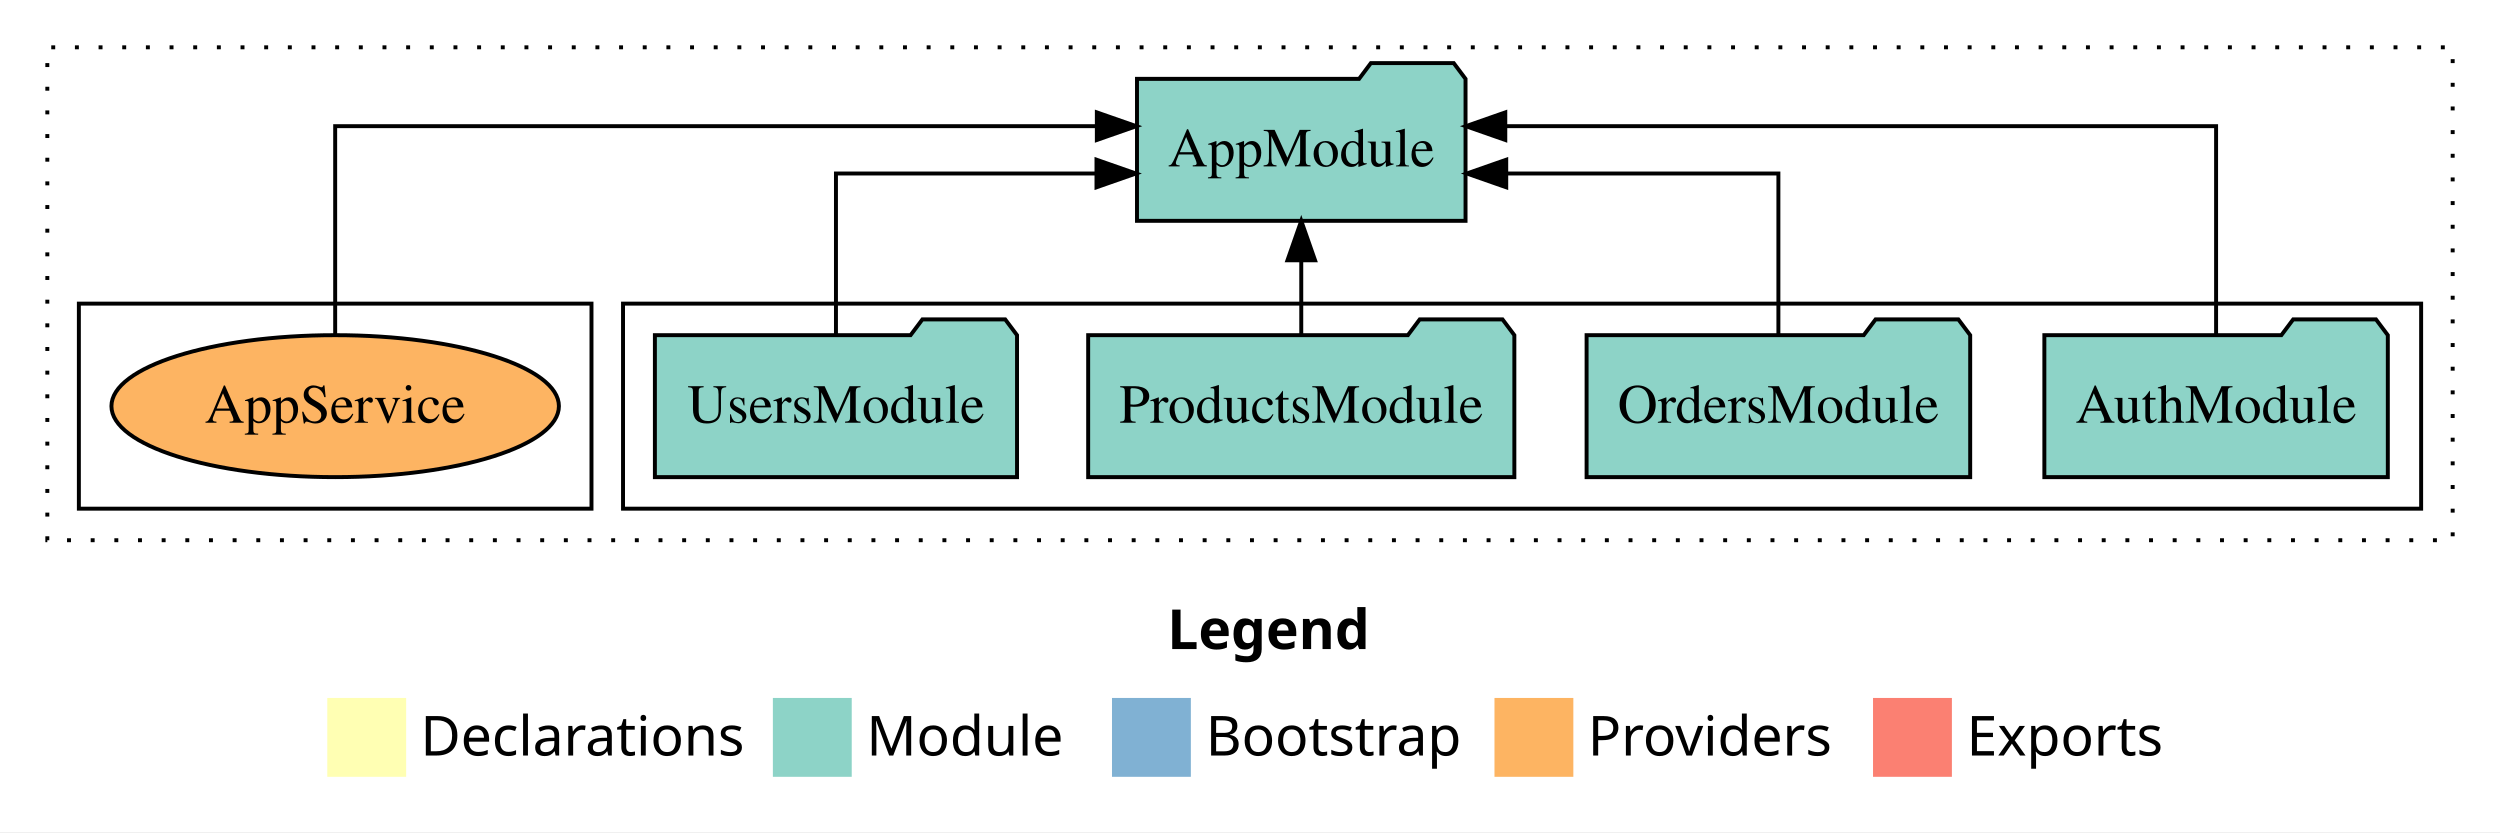
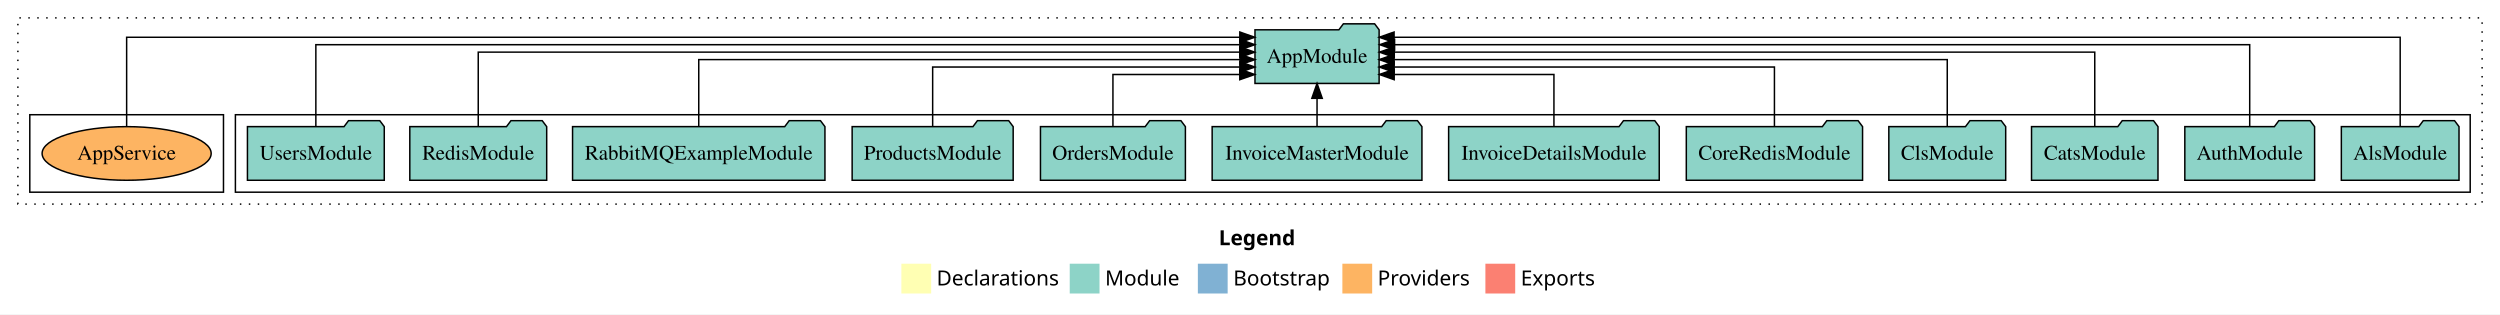
- <svg xmlns="http://www.w3.org/2000/svg" width="634pt" height="211pt" viewBox="0.00 0.00 634.00 211.00">
+ <svg xmlns="http://www.w3.org/2000/svg" width="1678pt" height="211pt" viewBox="0.00 0.00 1678.00 211.00">
  <g id="graph0" class="graph" transform="scale(1 1) rotate(0) translate(4 207)">
-     <polygon fill="white" stroke="transparent" points="-4,4 -4,-207 630,-207 630,4 -4,4" />
-     <text text-anchor="start" x="292.01" y="-42.4" font-family="Times-12" font-weight="bold" font-size="14.00">Legend</text>
-     <polygon fill="#ffffb3" stroke="transparent" points="79,-10 79,-30 99,-30 99,-10 79,-10" />
-     <text text-anchor="start" x="102.63" y="-15.4" font-family="Times-12" font-size="14.00">  Declarations</text>
-     <polygon fill="#8dd3c7" stroke="transparent" points="192,-10 192,-30 212,-30 212,-10 192,-10" />
-     <text text-anchor="start" x="215.73" y="-15.4" font-family="Times-12" font-size="14.00">  Module</text>
-     <polygon fill="#80b1d3" stroke="transparent" points="278,-10 278,-30 298,-30 298,-10 278,-10" />
-     <text text-anchor="start" x="301.78" y="-15.4" font-family="Times-12" font-size="14.00">  Bootstrap</text>
-     <polygon fill="#fdb462" stroke="transparent" points="375,-10 375,-30 395,-30 395,-10 375,-10" />
-     <text text-anchor="start" x="398.67" y="-15.4" font-family="Times-12" font-size="14.00">  Providers</text>
-     <polygon fill="#fb8072" stroke="transparent" points="471,-10 471,-30 491,-30 491,-10 471,-10" />
-     <text text-anchor="start" x="494.73" y="-15.4" font-family="Times-12" font-size="14.00">  Exports</text>
+     <polygon fill="white" stroke="transparent" points="-4,4 -4,-207 1674,-207 1674,4 -4,4" />
+     <text text-anchor="start" x="814.01" y="-42.4" font-family="Times-12" font-weight="bold" font-size="14.00">Legend</text>
+     <polygon fill="#ffffb3" stroke="transparent" points="601,-10 601,-30 621,-30 621,-10 601,-10" />
+     <text text-anchor="start" x="624.63" y="-15.4" font-family="Times-12" font-size="14.00">  Declarations</text>
+     <polygon fill="#8dd3c7" stroke="transparent" points="714,-10 714,-30 734,-30 734,-10 714,-10" />
+     <text text-anchor="start" x="737.73" y="-15.4" font-family="Times-12" font-size="14.00">  Module</text>
+     <polygon fill="#80b1d3" stroke="transparent" points="800,-10 800,-30 820,-30 820,-10 800,-10" />
+     <text text-anchor="start" x="823.78" y="-15.4" font-family="Times-12" font-size="14.00">  Bootstrap</text>
+     <polygon fill="#fdb462" stroke="transparent" points="897,-10 897,-30 917,-30 917,-10 897,-10" />
+     <text text-anchor="start" x="920.67" y="-15.4" font-family="Times-12" font-size="14.00">  Providers</text>
+     <polygon fill="#fb8072" stroke="transparent" points="993,-10 993,-30 1013,-30 1013,-10 993,-10" />
+     <text text-anchor="start" x="1016.73" y="-15.4" font-family="Times-12" font-size="14.00">  Exports</text>
    <g id="clust1" class="cluster">
-       <polygon fill="none" stroke="black" stroke-dasharray="1,5" points="8,-70 8,-195 618,-195 618,-70 8,-70" />
+       <polygon fill="none" stroke="black" stroke-dasharray="1,5" points="8,-70 8,-195 1662,-195 1662,-70 8,-70" />
    </g>
    <g id="clust3" class="cluster">
-       <polygon fill="none" stroke="black" points="154,-78 154,-130 610,-130 610,-78 154,-78" />
+       <polygon fill="none" stroke="black" points="154,-78 154,-130 1654,-130 1654,-78 154,-78" />
    </g>
    <g id="clust6" class="cluster">
      <polygon fill="none" stroke="black" points="16,-78 16,-130 146,-130 146,-78 16,-78" />
    </g>
    <g id="node1" class="node">
-       <polygon fill="#8dd3c7" stroke="black" points="601.55,-122 598.55,-126 577.55,-126 574.55,-122 514.45,-122 514.45,-86 601.55,-86 601.55,-122" />
-       <text text-anchor="middle" x="558" y="-99.8" font-family="Times,serif" font-size="14.00">AuthModule</text>
+       <polygon fill="#8dd3c7" stroke="black" points="1646.49,-122 1643.49,-126 1622.49,-126 1619.49,-122 1567.51,-122 1567.51,-86 1646.49,-86 1646.49,-122" />
+       <text text-anchor="middle" x="1607" y="-99.8" font-family="Times,serif" font-size="14.00">AlsModule</text>
+     </g>
+     <g id="node13" class="node">
+       <polygon fill="#8dd3c7" stroke="black" points="921.66,-187 918.66,-191 897.66,-191 894.66,-187 838.34,-187 838.34,-151 921.66,-151 921.66,-187" />
+       <text text-anchor="middle" x="880" y="-164.8" font-family="Times,serif" font-size="14.00">AppModule</text>
+     </g>
+     <g id="edge1" class="edge">
+       <path fill="none" stroke="black" d="M1607,-122.09C1607,-145.13 1607,-182 1607,-182 1607,-182 931.7,-182 931.7,-182" />
+       <polygon fill="black" stroke="black" points="931.7,-178.5 921.7,-182 931.7,-185.5 931.7,-178.5" />
+     </g>
+     <g id="node2" class="node">
+       <polygon fill="#8dd3c7" stroke="black" points="1549.55,-122 1546.55,-126 1525.55,-126 1522.55,-122 1462.45,-122 1462.45,-86 1549.55,-86 1549.55,-122" />
+       <text text-anchor="middle" x="1506" y="-99.8" font-family="Times,serif" font-size="14.00">AuthModule</text>
+     </g>
+     <g id="edge2" class="edge">
+       <path fill="none" stroke="black" d="M1506,-122.04C1506,-143.66 1506,-177 1506,-177 1506,-177 932.05,-177 932.05,-177" />
+       <polygon fill="black" stroke="black" points="932.05,-173.5 922.05,-177 932.05,-180.5 932.05,-173.5" />
+     </g>
+     <g id="node3" class="node">
+       <polygon fill="#8dd3c7" stroke="black" points="1444.44,-122 1441.44,-126 1420.44,-126 1417.44,-122 1359.56,-122 1359.56,-86 1444.44,-86 1444.44,-122" />
+       <text text-anchor="middle" x="1402" y="-99.8" font-family="Times,serif" font-size="14.00">CatsModule</text>
+     </g>
+     <g id="edge3" class="edge">
+       <path fill="none" stroke="black" d="M1402,-122.22C1402,-142.37 1402,-172 1402,-172 1402,-172 931.84,-172 931.84,-172" />
+       <polygon fill="black" stroke="black" points="931.84,-168.5 921.84,-172 931.84,-175.5 931.84,-168.5" />
+     </g>
+     <g id="node4" class="node">
+       <polygon fill="#8dd3c7" stroke="black" points="1342.22,-122 1339.22,-126 1318.22,-126 1315.22,-122 1263.78,-122 1263.78,-86 1342.22,-86 1342.22,-122" />
+       <text text-anchor="middle" x="1303" y="-99.8" font-family="Times,serif" font-size="14.00">ClsModule</text>
+     </g>
+     <g id="edge4" class="edge">
+       <path fill="none" stroke="black" d="M1303,-122.22C1303,-140.83 1303,-167 1303,-167 1303,-167 931.72,-167 931.72,-167" />
+       <polygon fill="black" stroke="black" points="931.72,-163.5 921.72,-167 931.72,-170.5 931.72,-163.5" />
    </g>
    <g id="node5" class="node">
-       <polygon fill="#8dd3c7" stroke="black" points="367.66,-187 364.66,-191 343.66,-191 340.66,-187 284.34,-187 284.34,-151 367.66,-151 367.66,-187" />
-       <text text-anchor="middle" x="326" y="-164.8" font-family="Times,serif" font-size="14.00">AppModule</text>
+       <polygon fill="#8dd3c7" stroke="black" points="1246.15,-122 1243.15,-126 1222.15,-126 1219.15,-122 1127.85,-122 1127.85,-86 1246.15,-86 1246.15,-122" />
+       <text text-anchor="middle" x="1187" y="-99.8" font-family="Times,serif" font-size="14.00">CoreRedisModule</text>
    </g>
-     <g id="edge1" class="edge">
-       <path fill="none" stroke="black" d="M558,-122.28C558,-143.32 558,-175 558,-175 558,-175 377.74,-175 377.74,-175" />
-       <polygon fill="black" stroke="black" points="377.74,-171.5 367.74,-175 377.74,-178.5 377.74,-171.5" />
+     <g id="edge5" class="edge">
+       <path fill="none" stroke="black" d="M1187,-122.03C1187,-139.06 1187,-162 1187,-162 1187,-162 931.72,-162 931.72,-162" />
+       <polygon fill="black" stroke="black" points="931.72,-158.5 921.72,-162 931.72,-165.5 931.72,-158.5" />
    </g>
-     <g id="node2" class="node">
-       <polygon fill="#8dd3c7" stroke="black" points="495.64,-122 492.64,-126 471.64,-126 468.64,-122 398.36,-122 398.36,-86 495.64,-86 495.64,-122" />
-       <text text-anchor="middle" x="447" y="-99.8" font-family="Times,serif" font-size="14.00">OrdersModule</text>
+     <g id="node6" class="node">
+       <polygon fill="#8dd3c7" stroke="black" points="1109.68,-122 1106.68,-126 1085.68,-126 1082.68,-122 968.32,-122 968.32,-86 1109.68,-86 1109.68,-122" />
+       <text text-anchor="middle" x="1039" y="-99.8" font-family="Times,serif" font-size="14.00">InvoiceDetailsModule</text>
    </g>
-     <g id="edge2" class="edge">
-       <path fill="none" stroke="black" d="M447,-122.02C447,-139.37 447,-163 447,-163 447,-163 377.98,-163 377.98,-163" />
-       <polygon fill="black" stroke="black" points="377.98,-159.5 367.98,-163 377.98,-166.5 377.98,-159.5" />
+     <g id="edge6" class="edge">
+       <path fill="none" stroke="black" d="M1039,-122.24C1039,-137.57 1039,-157 1039,-157 1039,-157 931.78,-157 931.78,-157" />
+       <polygon fill="black" stroke="black" points="931.78,-153.5 921.78,-157 931.78,-160.5 931.78,-153.5" />
    </g>
-     <g id="node3" class="node">
-       <polygon fill="#8dd3c7" stroke="black" points="380.04,-122 377.04,-126 356.04,-126 353.04,-122 271.96,-122 271.96,-86 380.04,-86 380.04,-122" />
-       <text text-anchor="middle" x="326" y="-99.8" font-family="Times,serif" font-size="14.00">ProductsModule</text>
+     <g id="node7" class="node">
+       <polygon fill="#8dd3c7" stroke="black" points="950.4,-122 947.4,-126 926.4,-126 923.4,-122 809.6,-122 809.6,-86 950.4,-86 950.4,-122" />
+       <text text-anchor="middle" x="880" y="-99.8" font-family="Times,serif" font-size="14.00">InvoiceMasterModule</text>
    </g>
-     <g id="edge3" class="edge">
-       <path fill="none" stroke="black" d="M326,-122.11C326,-122.11 326,-140.99 326,-140.99" />
-       <polygon fill="black" stroke="black" points="322.5,-140.99 326,-150.99 329.5,-140.99 322.5,-140.99" />
+     <g id="edge7" class="edge">
+       <path fill="none" stroke="black" d="M880,-122.11C880,-122.11 880,-140.99 880,-140.99" />
+       <polygon fill="black" stroke="black" points="876.5,-140.99 880,-150.99 883.5,-140.99 876.5,-140.99" />
    </g>
-     <g id="node4" class="node">
+     <g id="node8" class="node">
+       <polygon fill="#8dd3c7" stroke="black" points="791.64,-122 788.64,-126 767.64,-126 764.64,-122 694.36,-122 694.36,-86 791.64,-86 791.64,-122" />
+       <text text-anchor="middle" x="743" y="-99.8" font-family="Times,serif" font-size="14.00">OrdersModule</text>
+     </g>
+     <g id="edge8" class="edge">
+       <path fill="none" stroke="black" d="M743,-122.24C743,-137.57 743,-157 743,-157 743,-157 828.15,-157 828.15,-157" />
+       <polygon fill="black" stroke="black" points="828.15,-160.5 838.15,-157 828.15,-153.5 828.15,-160.5" />
+     </g>
+     <g id="node9" class="node">
+       <polygon fill="#8dd3c7" stroke="black" points="676.04,-122 673.04,-126 652.04,-126 649.04,-122 567.96,-122 567.96,-86 676.04,-86 676.04,-122" />
+       <text text-anchor="middle" x="622" y="-99.8" font-family="Times,serif" font-size="14.00">ProductsModule</text>
+     </g>
+     <g id="edge9" class="edge">
+       <path fill="none" stroke="black" d="M622,-122.03C622,-139.06 622,-162 622,-162 622,-162 828.26,-162 828.26,-162" />
+       <polygon fill="black" stroke="black" points="828.26,-165.5 838.26,-162 828.26,-158.5 828.26,-165.5" />
+     </g>
+     <g id="node10" class="node">
+       <polygon fill="#8dd3c7" stroke="black" points="549.7,-122 546.7,-126 525.7,-126 522.7,-122 380.3,-122 380.3,-86 549.7,-86 549.7,-122" />
+       <text text-anchor="middle" x="465" y="-99.8" font-family="Times,serif" font-size="14.00">RabbitMQExampleModule</text>
+     </g>
+     <g id="edge10" class="edge">
+       <path fill="none" stroke="black" d="M465,-122.22C465,-140.83 465,-167 465,-167 465,-167 828.31,-167 828.31,-167" />
+       <polygon fill="black" stroke="black" points="828.31,-170.5 838.31,-167 828.31,-163.5 828.31,-170.5" />
+     </g>
+     <g id="node11" class="node">
+       <polygon fill="#8dd3c7" stroke="black" points="362.94,-122 359.94,-126 338.94,-126 335.94,-122 271.06,-122 271.06,-86 362.94,-86 362.94,-122" />
+       <text text-anchor="middle" x="317" y="-99.8" font-family="Times,serif" font-size="14.00">RedisModule</text>
+     </g>
+     <g id="edge11" class="edge">
+       <path fill="none" stroke="black" d="M317,-122.22C317,-142.37 317,-172 317,-172 317,-172 828.14,-172 828.14,-172" />
+       <polygon fill="black" stroke="black" points="828.14,-175.5 838.14,-172 828.14,-168.5 828.14,-175.5" />
+     </g>
+     <g id="node12" class="node">
      <polygon fill="#8dd3c7" stroke="black" points="253.92,-122 250.92,-126 229.92,-126 226.92,-122 162.08,-122 162.08,-86 253.92,-86 253.92,-122" />
      <text text-anchor="middle" x="208" y="-99.8" font-family="Times,serif" font-size="14.00">UsersModule</text>
    </g>
-     <g id="edge4" class="edge">
-       <path fill="none" stroke="black" d="M208,-122.02C208,-139.37 208,-163 208,-163 208,-163 274.07,-163 274.07,-163" />
-       <polygon fill="black" stroke="black" points="274.07,-166.5 284.07,-163 274.07,-159.5 274.07,-166.5" />
+     <g id="edge12" class="edge">
+       <path fill="none" stroke="black" d="M208,-122.04C208,-143.66 208,-177 208,-177 208,-177 828.22,-177 828.22,-177" />
+       <polygon fill="black" stroke="black" points="828.22,-180.5 838.22,-177 828.22,-173.5 828.22,-180.5" />
    </g>
-     <g id="node6" class="node">
+     <g id="node14" class="node">
      <ellipse fill="#fdb462" stroke="black" cx="81" cy="-104" rx="56.74" ry="18" />
      <text text-anchor="middle" x="81" y="-99.8" font-family="Times,serif" font-size="14.00">AppService</text>
    </g>
-     <g id="edge5" class="edge">
-       <path fill="none" stroke="black" d="M81,-122.28C81,-143.32 81,-175 81,-175 81,-175 274.16,-175 274.16,-175" />
-       <polygon fill="black" stroke="black" points="274.16,-178.5 284.16,-175 274.16,-171.5 274.16,-178.5" />
+     <g id="edge13" class="edge">
+       <path fill="none" stroke="black" d="M81,-122.09C81,-145.13 81,-182 81,-182 81,-182 828.17,-182 828.17,-182" />
+       <polygon fill="black" stroke="black" points="828.17,-185.5 838.17,-182 828.17,-178.5 828.17,-185.5" />
    </g>
  </g>
</svg>
